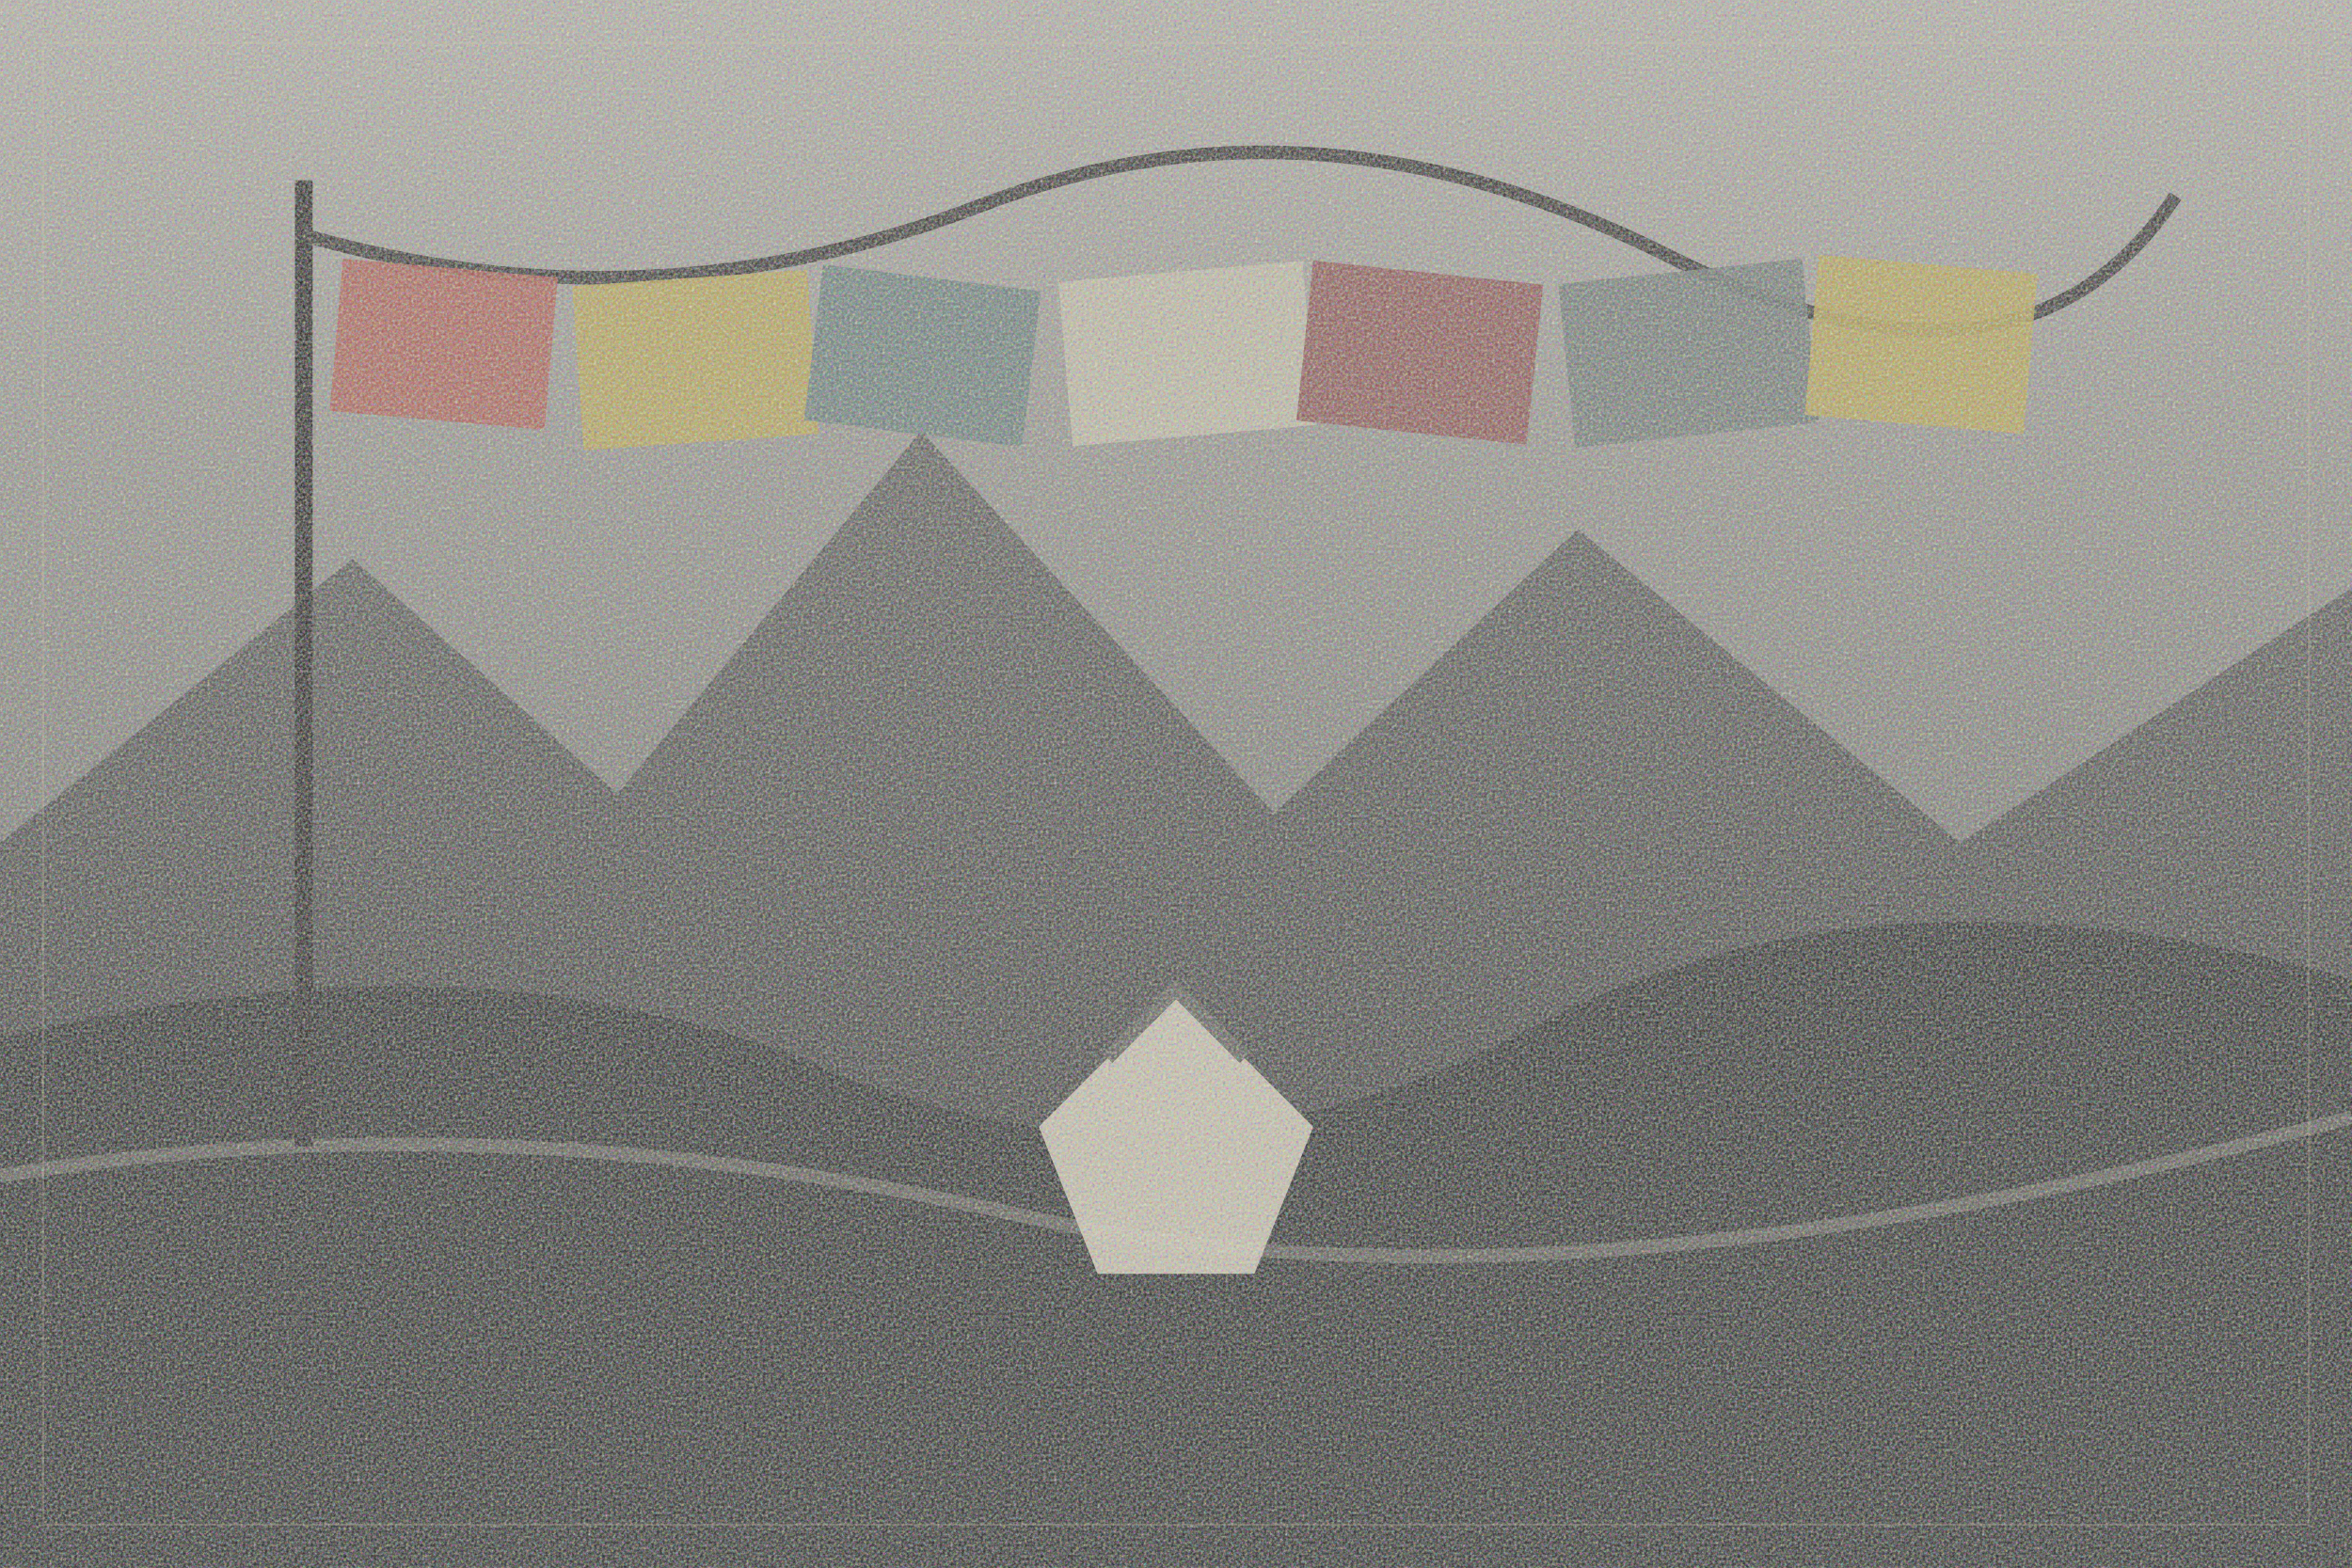
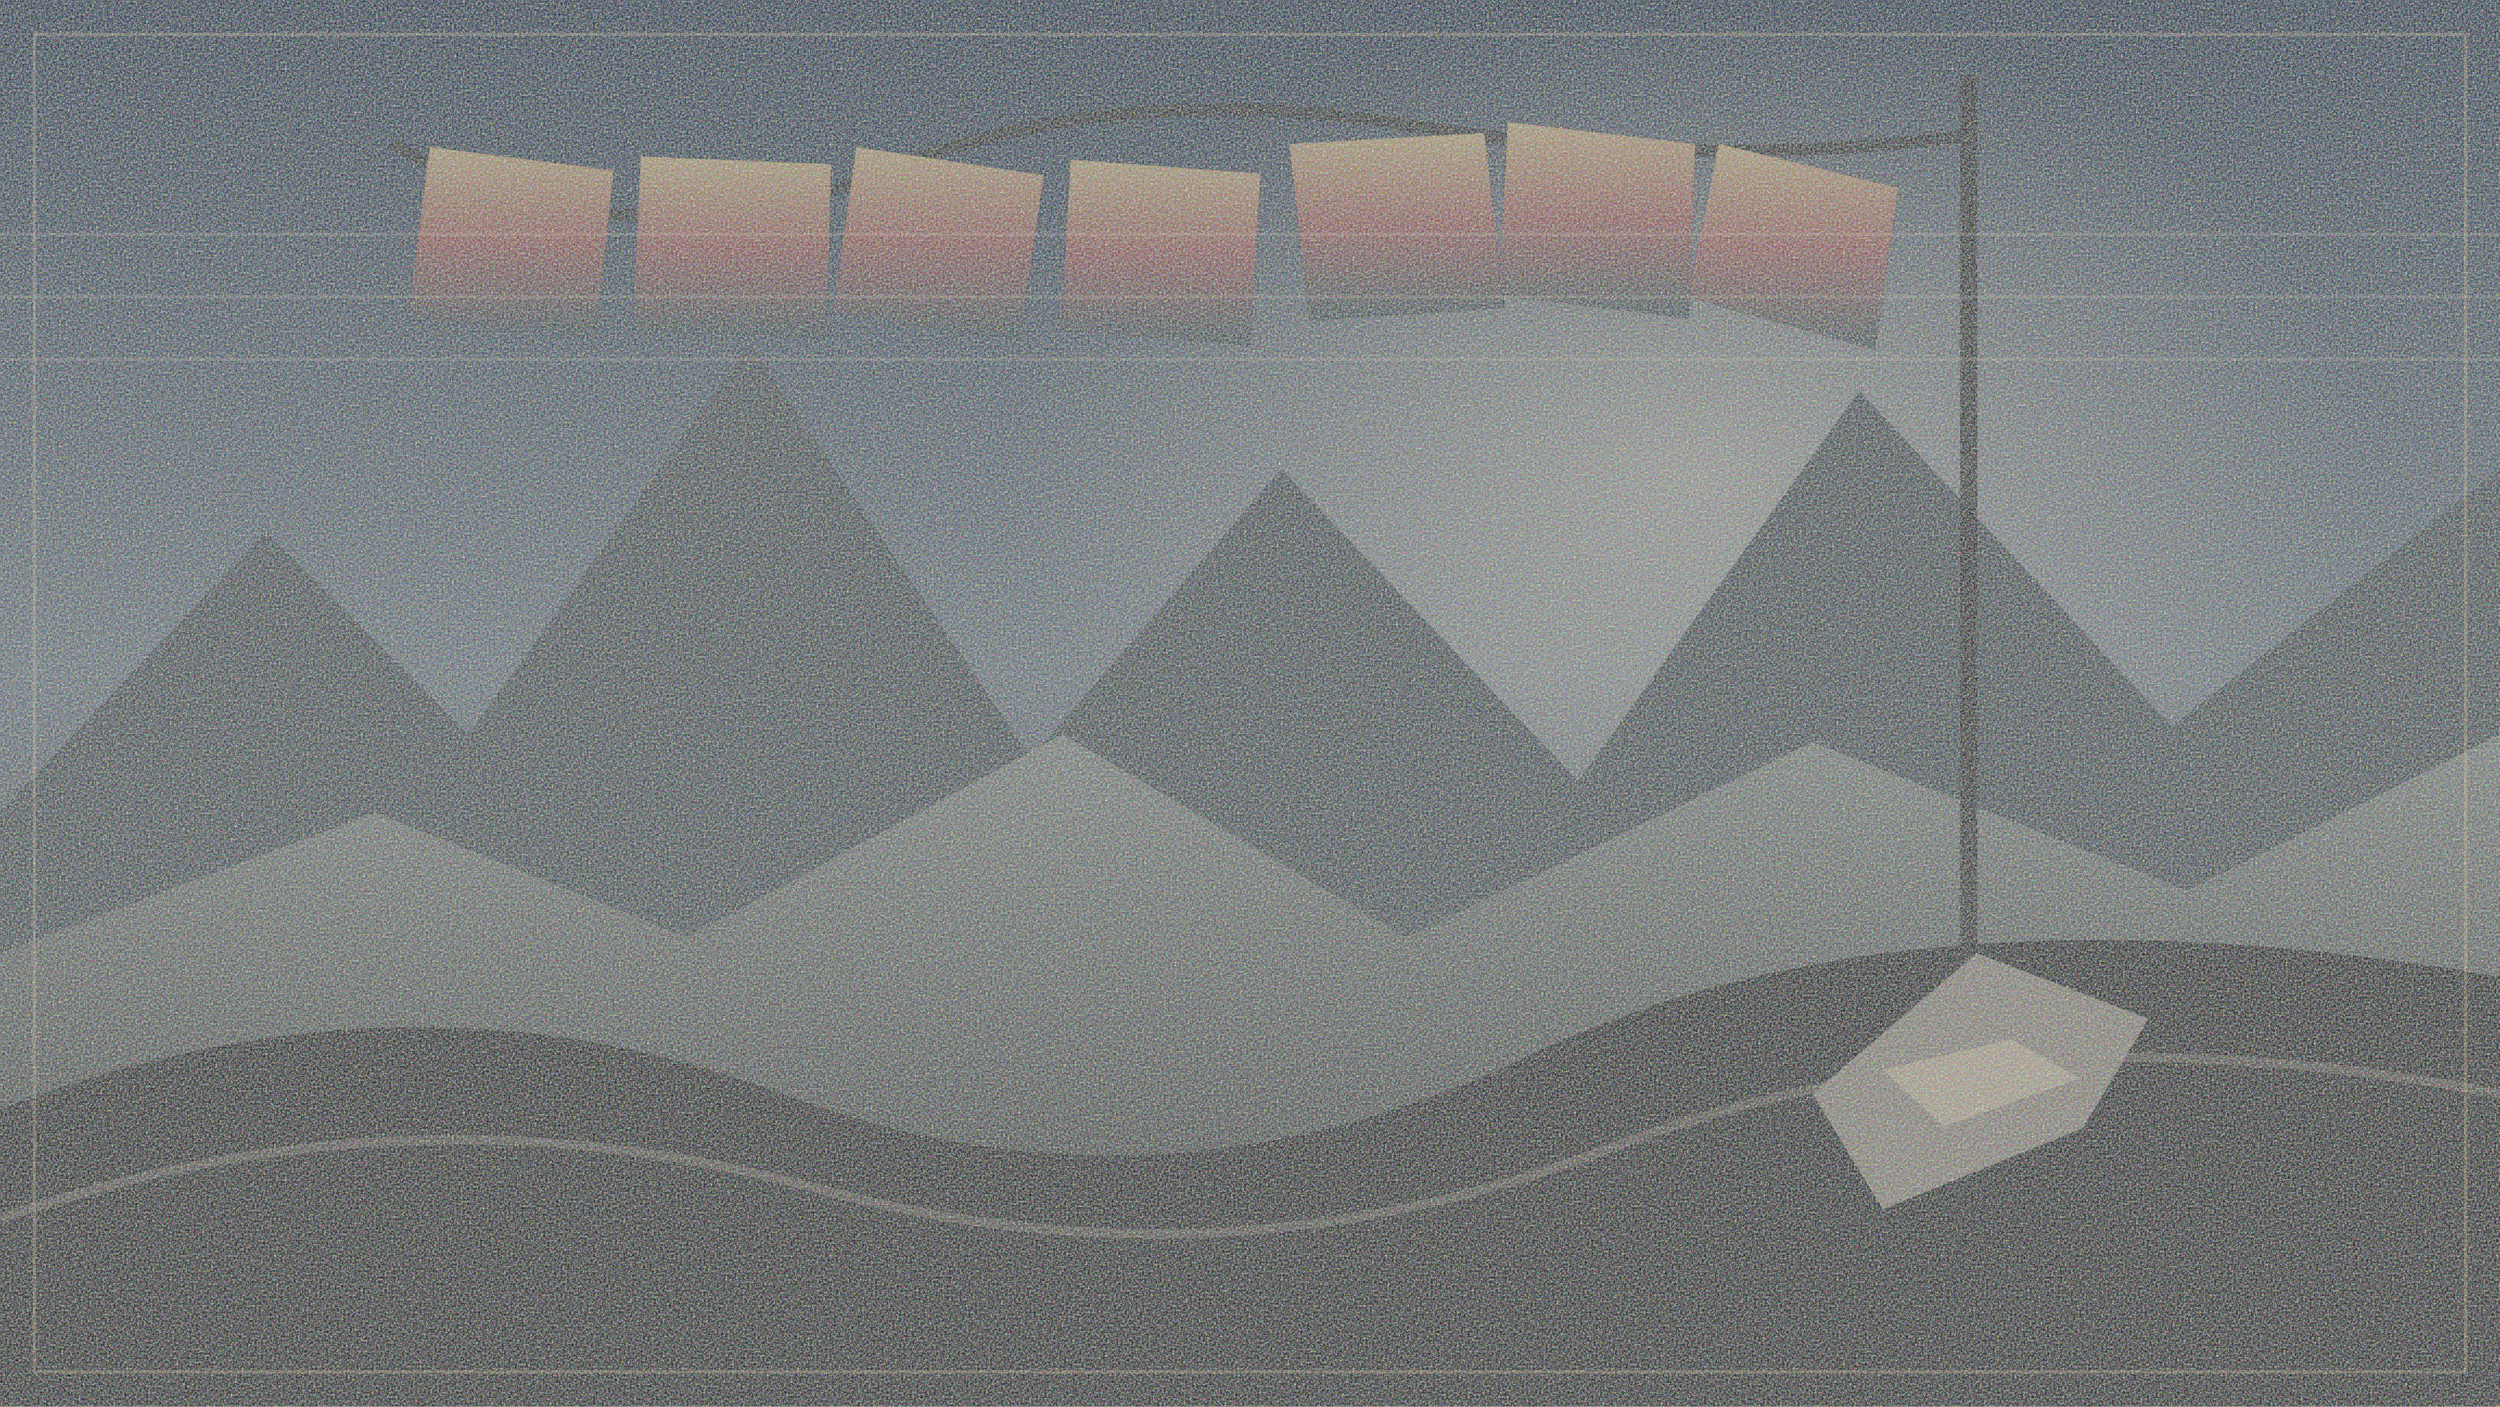
- <svg xmlns="http://www.w3.org/2000/svg" viewBox="0 0 1200 800">
+ <svg xmlns="http://www.w3.org/2000/svg" viewBox="0 0 1600 900">
  <defs>
    <linearGradient id="sky" x2="0" y2="1">
-       <stop stop-color="#b7b4a9" />
-       <stop offset=".55" stop-color="#77776f" />
-       <stop offset="1" stop-color="#3b3b37" />
+       <stop stop-color="#17293a" />
+       <stop offset=".48" stop-color="#53626a" />
+       <stop offset="1" stop-color="#171a1a" />
    </linearGradient>
-     <linearGradient id="mount" x2="0" y2="1">
-       <stop stop-color="#5b5b55" />
-       <stop offset="1" stop-color="#242522" />
+     <linearGradient id="land" x2="0" y2="1">
+       <stop stop-color="#66706b" />
+       <stop offset="1" stop-color="#171b1b" />
+     </linearGradient>
+     <linearGradient id="flag" x2="0" y2="1">
+       <stop stop-color="#b7a06b" />
+       <stop offset=".5" stop-color="#8c4b46" />
+       <stop offset="1" stop-color="#273f42" />
    </linearGradient>
    <filter id="grain">
      <feTurbulence type="fractalNoise" baseFrequency=".72" numOctaves="4" stitchTiles="stitch" />
-       <feColorMatrix values="1 0 0 0 0 0 1 0 0 0 0 0 1 0 0 0 0 .16 0" />
+       <feColorMatrix values="1 0 0 0 0 0 1 0 0 0 0 0 1 0 0 0 .14 0" />
    </filter>
+     <radialGradient id="light">
+       <stop stop-color="#e9dcc0" stop-opacity=".42" />
+       <stop offset="1" stop-color="#e9dcc0" stop-opacity="0" />
+     </radialGradient>
  </defs>
-   <rect width="1200" height="800" fill="url(#sky)" />
-   <path d="M0 430L180 285 315 405 470 220 650 415 805 270 1000 430 1200 300V800H0Z" fill="url(#mount)" />
-   <path d="M0 530Q240 470 420 545T780 525T1200 500V800H0Z" fill="#242622" />
-   <path d="M0 600Q250 560 520 620T1200 570" fill="none" stroke="#8c8879" stroke-width="7" opacity=".5" />
-   <path d="M155 92V585" stroke="#211f1b" stroke-width="9" />
-   <path d="M155 120Q330 170 500 105T850 130T1110 100" fill="none" stroke="#34322d" stroke-width="7" />
-   <g opacity=".9">
-     <rect x="175" y="132" width="110" height="78" fill="#b05b4d" transform="rotate(5 175 132)" />
-     <rect x="292" y="146" width="120" height="84" fill="#bda84e" transform="rotate(-4 292 146)" />
-     <rect x="420" y="135" width="112" height="80" fill="#657b75" transform="rotate(7 420 135)" />
-     <rect x="540" y="144" width="125" height="84" fill="#c8c2a9" transform="rotate(-5 540 144)" />
-     <rect x="670" y="133" width="118" height="82" fill="#8b4e48" transform="rotate(6 670 133)" />
-     <rect x="795" y="145" width="125" height="84" fill="#6d7770" transform="rotate(-6 795 145)" />
-     <rect x="928" y="130" width="112" height="82" fill="#bda84e" transform="rotate(5 928 130)" />
+   <rect width="1600" height="900" fill="url(#sky)" />
+   <ellipse cx="1080" cy="300" rx="440" ry="300" fill="url(#light)" />
+   <path d="M0 520L170 340 300 470 480 220 660 485 820 300 1010 500 1190 250 1390 465 1600 300V900H0Z" fill="#313d40" />
+   <path d="M0 610L240 520 440 600 680 470 900 600 1160 475 1400 570 1600 470V900H0Z" fill="url(#land)" />
+   <path d="M0 710Q260 610 500 700T980 675T1600 625V900H0Z" fill="#151918" />
+   <path d="M0 780Q260 690 520 760T1030 735T1600 700" fill="none" stroke="#9a927e" stroke-width="6" opacity=".34" />
+   <g opacity=".86">
+     <path d="M1260 48v640" stroke="#171a18" stroke-width="11" />
+     <path d="M1265 86Q1090 110 900 80T560 112T250 92" fill="none" stroke="#1d211f" stroke-width="8" />
+     <g fill="url(#flag)" stroke="#141816" stroke-opacity=".22">
+       <path d="M1100 92l115 28-15 104-120-34z" />
+       <path d="M965 78l120 14-4 112-122-15z" />
+       <path d="M825 92l125-7 13 112-125 8z" />
+       <path d="M685 102l122 9-7 110-121-10z" />
+       <path d="M548 94l120 18-15 106-120-18z" />
+       <path d="M410 100l122 5-3 112-124-6z" />
+       <path d="M275 94l118 15-12 108-120-15z" />
+     </g>
  </g>
-   <path d="M530 575L600 505 670 575 640 650 560 650Z" fill="#ddd5bd" opacity=".9" />
-   <path d="M565 540L600 505 635 540" fill="none" stroke="#5a5a52" stroke-width="7" />
-   <rect width="1200" height="800" filter="url(#grain)" opacity=".9" />
-   <rect x="22" y="22" width="1156" height="756" fill="none" stroke="#d0c6ac" stroke-opacity=".28" />
+   <path d="M1265 610l-105 90 45 74 128-52 42-70z" fill="#777469" />
+   <path d="M1205 685l82-20 44 25-87 31z" fill="#b6aa8c" opacity=".65" />
+   <g opacity=".24" stroke="#d5c7a7" stroke-width="2">
+     <path d="M0 150h1600M0 190h1600M0 230h1600" />
+   </g>
+   <rect width="1600" height="900" filter="url(#grain)" />
+   <rect x="22" y="22" width="1556" height="856" fill="none" stroke="#d8c8a5" stroke-opacity=".3" stroke-width="2" />
</svg>
